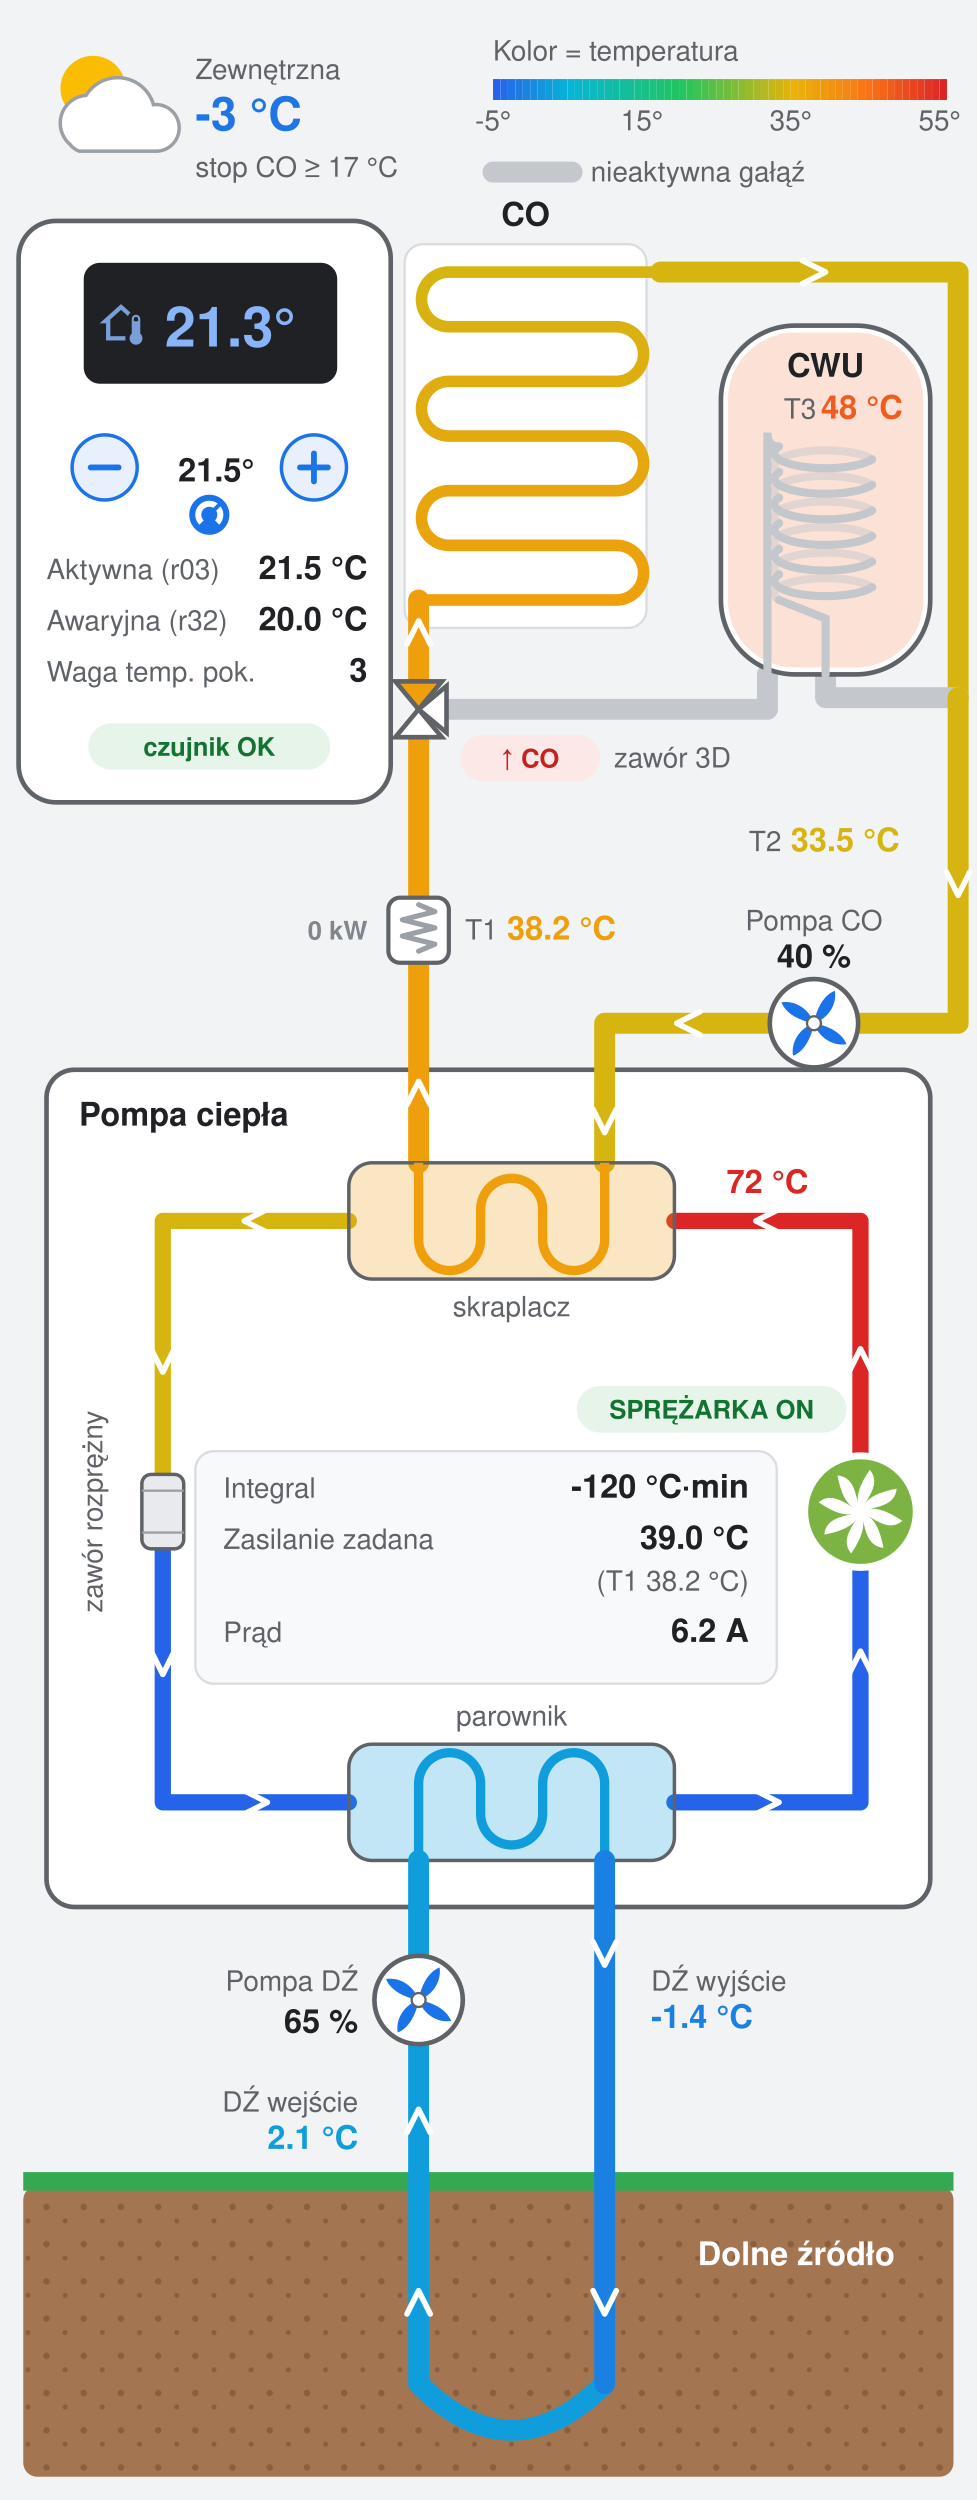
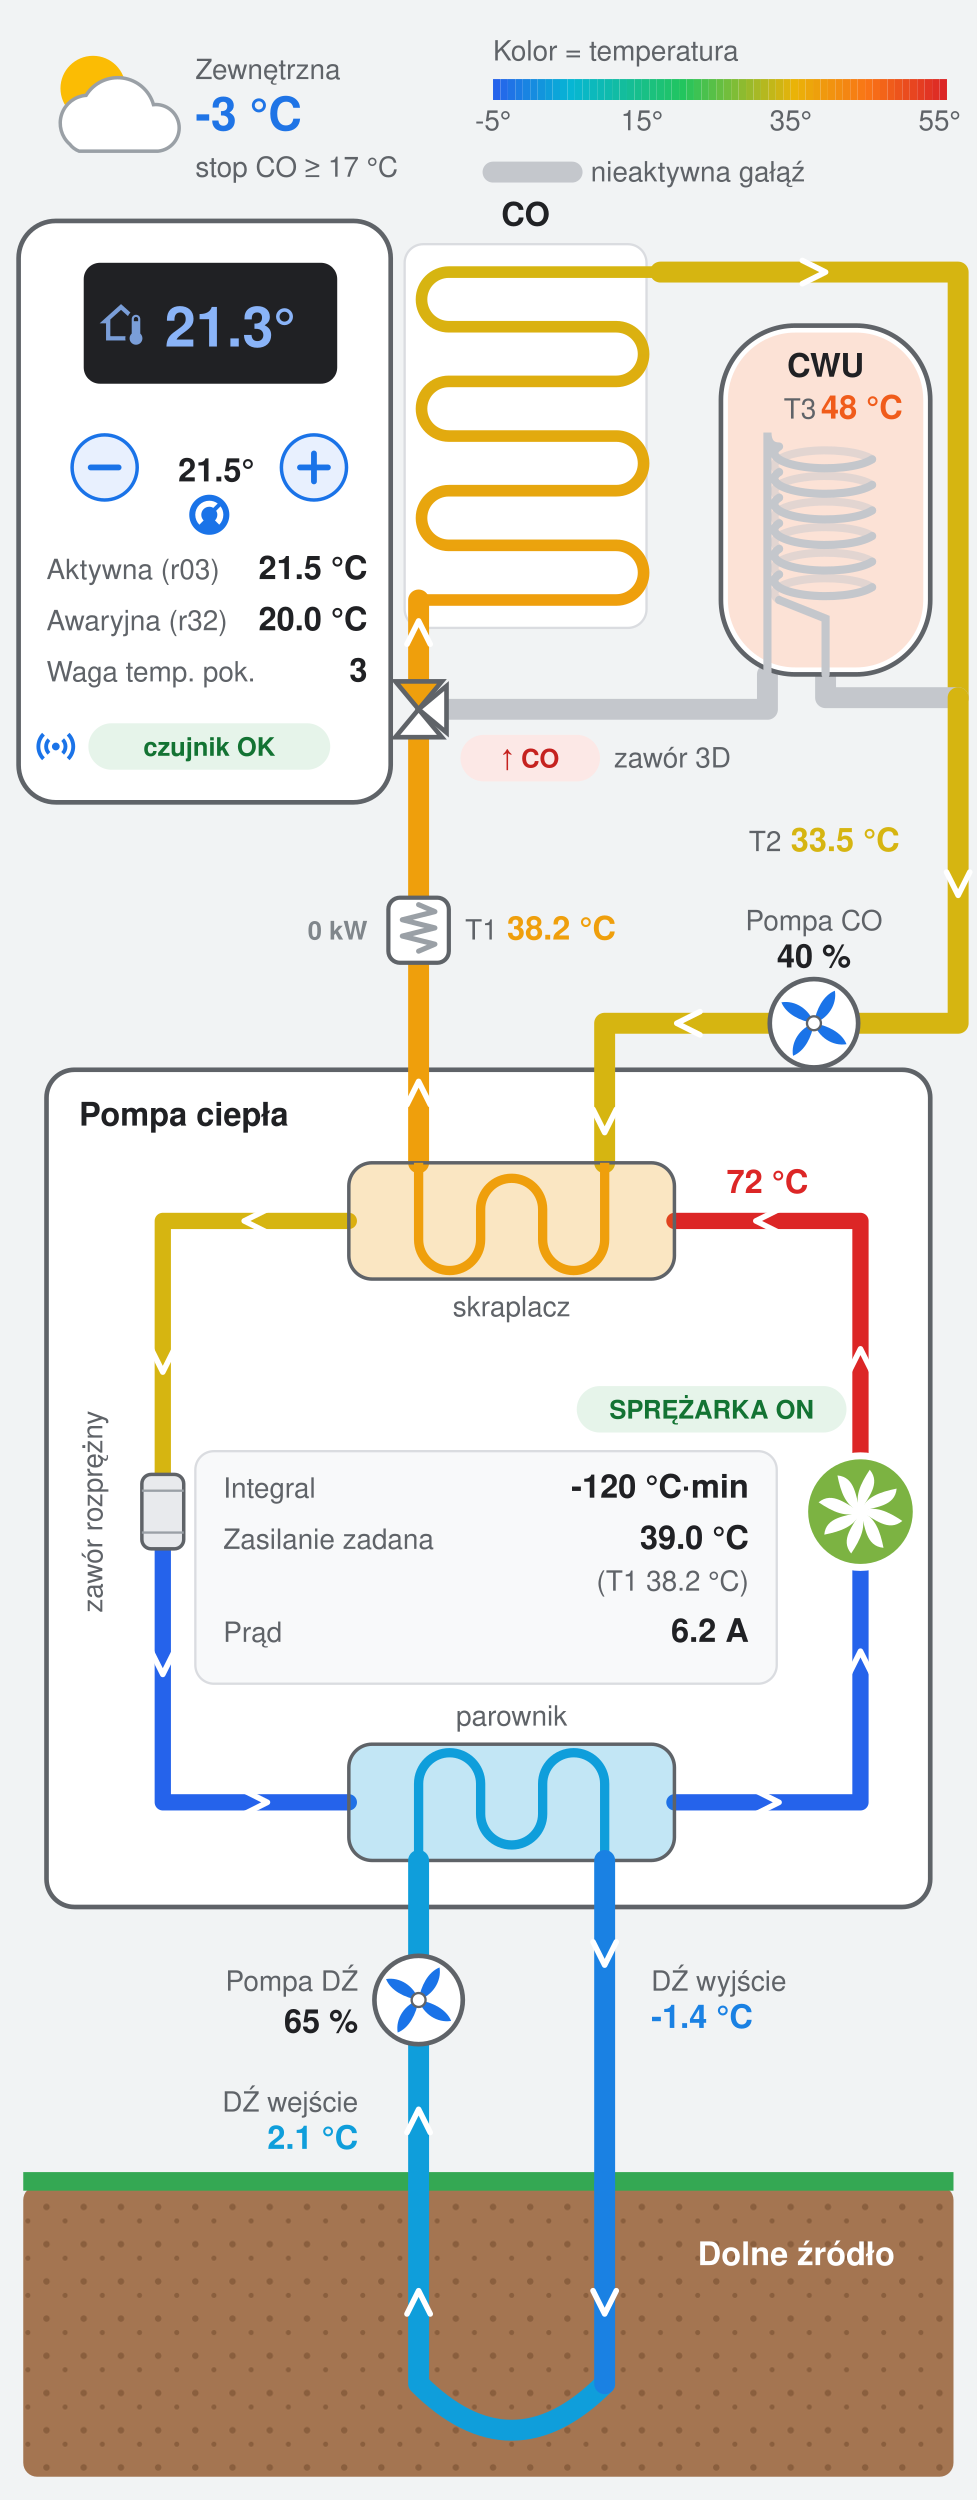
<svg xmlns="http://www.w3.org/2000/svg" width="420" height="1075" viewBox="0 0 420 1075" font-family="Helvetica, Arial, sans-serif" font-size="13">
  <defs>
    <style>
    .pipe{fill:none;stroke-width:9;stroke-linecap:round;stroke-linejoin:round}
    .ref{fill:none;stroke-width:7;stroke-linecap:round;stroke-linejoin:round}
    .lbl{fill:#5f6368;font-size:12px}
    .val{fill:#202124;font-size:14px;font-weight:bold}
    .title{fill:#202124;font-size:14px;font-weight:bold}
    .tag{font-size:11px;font-weight:bold}
    .sig{fill:none;stroke:#9aa0a6;stroke-width:1.5;stroke-dasharray:5 4}
    .spin{transform-box:fill-box;transform-origin:center;animation:th-spin 2s steps(60) infinite}
    .impeller.spin{animation:th-spin 1.6s steps(48) infinite}
    @keyframes th-spin{to{transform:rotate(360deg)}}
  </style>
    <pattern id="soil" width="16" height="16" patternUnits="userSpaceOnUse">
      <rect width="16" height="16" fill="#a47551" />
      <circle cx="4" cy="5" r="1.4" fill="#8a5f3e" />
      <circle cx="12" cy="11" r="1.1" fill="#8a5f3e" />
    </pattern>
    <linearGradient id="grad-floor" x1="0" y1="1" x2="0" y2="0">
      <stop id="grad-floor-in" offset="0" stop-color="#ef9f0c" />
      <stop id="grad-floor-out" offset="1" stop-color="#d6b511" />
    </linearGradient>
  </defs>
  <rect class="bg" width="420" height="1075" fill="#f1f3f4" />
  <rect class="box" x="20" y="460" width="380" height="360" rx="12" fill="#ffffff" stroke="#5f6368" stroke-width="2" />
  <g id="outdoor">
    <circle cx="40" cy="38" r="14" fill="#fbbc04" />
    <path d="M30,62 a12,12 0 0 1 7,-21 a16,16 0 0 1 29,4 a10,10 0 0 1 2,20 h-34 a9,9 0 0 1 -4,-3 z" fill="#ffffff" stroke="#9aa0a6" stroke-width="1.5" />
    <text x="84" y="34" class="lbl" data-i18n="outdoor">Zewnętrzna</text>
    <text id="val-outdoor" x="84" y="56" font-size="20" font-weight="bold" style="fill:#1f74e6">-3 °C</text>
  </g>
  <text id="val-heatstop" x="84" y="76" class="lbl" font-size="11">
    <tspan data-i18n="heatstop">stop CO</tspan> ≥ <tspan id="val-heatstop-temp">17 °C</tspan>
  </text>
  <text x="212" y="26" class="lbl" font-size="11" data-i18n="legend">Kolor = temperatura</text>
  <rect x="212" y="34" width="3.2" height="9" fill="#2563eb" />
  <rect x="215.2" y="34" width="3.2" height="9" fill="#226be9" />
  <rect x="218.4" y="34" width="3.2" height="9" fill="#1f74e6" />
  <rect x="221.6" y="34" width="3.2" height="9" fill="#1c7ce4" />
  <rect x="224.8" y="34" width="3.2" height="9" fill="#1984e2" />
  <rect x="228" y="34" width="3.2" height="9" fill="#168ce0" />
  <rect x="231.2" y="34" width="3.2" height="9" fill="#1295dd" />
  <rect x="234.4" y="34" width="3.2" height="9" fill="#0f9ddb" />
  <rect x="237.6" y="34" width="3.2" height="9" fill="#0ca5d9" />
  <rect x="240.8" y="34" width="3.2" height="9" fill="#09aed6" />
  <rect x="244" y="34" width="3.2" height="9" fill="#06b6d4" />
  <rect x="247.2" y="34" width="3.2" height="9" fill="#08b7cc" />
  <rect x="250.4" y="34" width="3.2" height="9" fill="#0ab8c4" />
  <rect x="253.6" y="34" width="3.2" height="9" fill="#0cb9bc" />
  <rect x="256.8" y="34" width="3.2" height="9" fill="#0dbab5" />
  <rect x="260" y="34" width="3.2" height="9" fill="#0fbbad" />
  <rect x="263.2" y="34" width="3.2" height="9" fill="#11bca5" />
  <rect x="266.4" y="34" width="3.2" height="9" fill="#13bd9d" />
  <rect x="269.6" y="34" width="3.2" height="9" fill="#15be95" />
  <rect x="272.8" y="34" width="3.2" height="9" fill="#17bf8d" />
  <rect x="276" y="34" width="3.2" height="9" fill="#19c085" />
  <rect x="279.2" y="34" width="3.2" height="9" fill="#1bc17d" />
  <rect x="282.4" y="34" width="3.2" height="9" fill="#1cc276" />
  <rect x="285.6" y="34" width="3.2" height="9" fill="#1ec36e" />
  <rect x="288.8" y="34" width="3.2" height="9" fill="#20c466" />
  <rect x="292" y="34" width="3.2" height="9" fill="#22c55e" />
  <rect x="295.2" y="34" width="3.2" height="9" fill="#2fc458" />
  <rect x="298.4" y="34" width="3.2" height="9" fill="#3dc353" />
  <rect x="301.6" y="34" width="3.2" height="9" fill="#4ac14d" />
  <rect x="304.8" y="34" width="3.2" height="9" fill="#57c047" />
  <rect x="308" y="34" width="3.2" height="9" fill="#65bf41" />
  <rect x="311.2" y="34" width="3.2" height="9" fill="#72be3c" />
  <rect x="314.4" y="34" width="3.2" height="9" fill="#7fbd36" />
  <rect x="317.6" y="34" width="3.2" height="9" fill="#8dbb30" />
  <rect x="320.8" y="34" width="3.2" height="9" fill="#9aba2a" />
  <rect x="324" y="34" width="3.2" height="9" fill="#a7b925" />
  <rect x="327.2" y="34" width="3.2" height="9" fill="#b5b81f" />
  <rect x="330.4" y="34" width="3.2" height="9" fill="#c2b719" />
  <rect x="333.6" y="34" width="3.2" height="9" fill="#cfb513" />
  <rect x="336.8" y="34" width="3.2" height="9" fill="#ddb40e" />
  <rect x="340" y="34" width="3.2" height="9" fill="#eab308" />
  <rect x="343.2" y="34" width="3.2" height="9" fill="#ecad09" />
  <rect x="346.4" y="34" width="3.2" height="9" fill="#eda60b" />
  <rect x="349.6" y="34" width="3.2" height="9" fill="#eea00c" />
  <rect x="352.8" y="34" width="3.2" height="9" fill="#f0990e" />
  <rect x="356" y="34" width="3.2" height="9" fill="#f2930f" />
  <rect x="359.2" y="34" width="3.2" height="9" fill="#f38d10" />
  <rect x="362.4" y="34" width="3.2" height="9" fill="#f48612" />
  <rect x="365.6" y="34" width="3.2" height="9" fill="#f68013" />
  <rect x="368.8" y="34" width="3.2" height="9" fill="#f87915" />
  <rect x="372" y="34" width="3.2" height="9" fill="#f97316" />
  <rect x="375.2" y="34" width="3.2" height="9" fill="#f66b18" />
  <rect x="378.4" y="34" width="3.2" height="9" fill="#f36419" />
  <rect x="381.6" y="34" width="3.2" height="9" fill="#f05c1b" />
  <rect x="384.8" y="34" width="3.2" height="9" fill="#ed541c" />
  <rect x="388" y="34" width="3.2" height="9" fill="#ea4c1e" />
  <rect x="391.2" y="34" width="3.2" height="9" fill="#e84520" />
  <rect x="394.4" y="34" width="3.2" height="9" fill="#e53d21" />
  <rect x="397.6" y="34" width="3.2" height="9" fill="#e23523" />
  <rect x="400.8" y="34" width="3.2" height="9" fill="#df2e24" />
  <rect x="404" y="34" width="3.2" height="9" fill="#dc2626" />
  <text x="212" y="56" text-anchor="middle" class="lbl" font-size="10">-5°</text>
  <text x="276" y="56" text-anchor="middle" class="lbl" font-size="10">15°</text>
  <text x="340" y="56" text-anchor="middle" class="lbl" font-size="10">35°</text>
  <text x="404" y="56" text-anchor="middle" class="lbl" font-size="10">55°</text>
  <path d="M212,74 h34" class="pipe" stroke="#c4c7cc" />
  <text x="254" y="78" class="lbl" font-size="11" data-i18n="inactive">nieaktywna gałąź</text>
  <g id="room" transform="translate(-1007,-155)">
    <rect class="box" x="1015" y="250" width="160" height="250" rx="16" fill="#ffffff" stroke="#5f6368" stroke-width="2" />
    <rect id="lcd" x="1043" y="268" width="109" height="52" rx="7" fill="#202124" />
    <g id="ic-room" transform="translate(1048,283) scale(0.92)" fill="#8ab4f8" opacity="0.85">
      <path d="M19 8C20.11 8 21 8.9 21 10V16.76C21.61 17.31 22 18.11 22 19C22 20.66 20.66 22 19 22C17.34 22 16 20.66 16 19C16 18.11 16.39 17.31 17 16.76V10C17 8.9 17.9 8 19 8M19 9C18.45 9 18 9.45 18 10V11H20V10C20 9.45 19.55 9 19 9M12 5.69L7 10.19V18H14.1L14 19L14.1 20H5V12H2L12 3L16.4 6.96C15.89 7.4 15.5 7.97 15.25 8.61L12 5.69Z" />
    </g>
    <text id="val-room" x="1106" y="304" text-anchor="middle" font-size="24" font-weight="bold" style="fill:#8ab4f8">21.3°</text>
    <g id="ic-setpoint" transform="translate(1086.65,366) scale(0.8625)" fill="#1a73e8">
      <path d="M16.95,16.95L14.83,14.83C15.55,14.1 16,13.1 16,12C16,11.26 15.79,10.57 15.43,10L17.6,7.81C18.5,9 19,10.43 19,12C19,13.93 18.22,15.68 16.95,16.95M12,5C13.57,5 15,5.5 16.19,6.4L14,8.56C13.43,8.21 12.74,8 12,8A4,4 0 0,0 8,12C8,13.1 8.45,14.1 9.17,14.83L7.05,16.95C5.78,15.68 5,13.93 5,12A7,7 0 0,1 12,5M12,2A10,10 0 0,0 2,12A10,10 0 0,0 12,22A10,10 0 0,0 22,12C22,6.47 17.5,2 12,2Z" />
    </g>
    <g id="btn-sp-down" transform="translate(1052,356)">
      <circle r="14" fill="#e8f0fe" stroke="#1a73e8" stroke-width="1.5" />
      <path d="M-6,0 H6" stroke="#1a73e8" stroke-width="2.5" stroke-linecap="round" />
    </g>
    <text id="val-sp-sensor" x="1100" y="362" text-anchor="middle" class="val" font-size="17">21.5°</text>
    <g id="btn-sp-up" transform="translate(1142,356)">
      <circle r="14" fill="#e8f0fe" stroke="#1a73e8" stroke-width="1.5" />
      <path d="M-6,0 H6 M0,-6 V6" stroke="#1a73e8" stroke-width="2.5" stroke-linecap="round" />
    </g>
    <text x="1027" y="404" class="lbl" font-size="11" data-i18n="active_target">Aktywna (r03)</text>
    <text id="val-sp-active" x="1165" y="404" text-anchor="end" class="val" font-size="12">21.5 °C</text>
    <text x="1027" y="426" class="lbl" font-size="11" data-i18n="fallback_target">Awaryjna (r32)</text>
    <text id="val-sp-fallback" x="1165" y="426" text-anchor="end" class="val" font-size="12">20.0 °C</text>
    <text x="1027" y="448" class="lbl" font-size="11" data-i18n="room_factor">Waga temp. pok.</text>
    <text id="val-room-factor" x="1165" y="448" text-anchor="end" class="val" font-size="12">3</text>
+     <g id="ic-transmit" transform="translate(1021,466) scale(0.833)" fill="#1a73e8">
+       <rect width="24" height="24" fill="transparent" />
+       <path id="ic-transmit-on" d="M4.93,4.93C3.12,6.74 2,9.24 2,12C2,14.76 3.12,17.26 4.93,19.07L6.34,17.66C4.89,16.22 4,14.22 4,12C4,9.79 4.89,7.78 6.34,6.34L4.93,4.93M19.07,4.93L17.66,6.34C19.11,7.78 20,9.79 20,12C20,14.22 19.11,16.22 17.66,17.66L19.07,19.07C20.88,17.26 22,14.76 22,12C22,9.24 20.88,6.74 19.07,4.93M7.76,7.76C6.67,8.85 6,10.35 6,12C6,13.65 6.67,15.15 7.76,16.24L9.17,14.83C8.45,14.11 8,13.11 8,12C8,10.89 8.45,9.89 9.17,9.17L7.76,7.76M16.24,7.76L14.83,9.17C15.55,9.89 16,10.89 16,12C16,13.11 15.55,14.11 14.83,14.83L16.24,16.24C17.33,15.15 18,13.65 18,12C18,10.35 17.33,8.85 16.24,7.76M12,10A2,2 0 0,0 10,12A2,2 0 0,0 12,14A2,2 0 0,0 14,12A2,2 0 0,0 12,10Z" />
+       <path id="ic-transmit-off" d="M20.84 22.73L12.1 14C12.06 14 12.03 14 12 14C10.9 14 10 13.11 10 12C10 11.97 10 11.94 10 11.9L8.4 10.29C8.15 10.81 8 11.38 8 12C8 13.11 8.45 14.11 9.17 14.83L7.76 16.24C6.67 15.15 6 13.65 6 12C6 10.83 6.34 9.74 6.93 8.82L5.5 7.37C4.55 8.67 4 10.27 4 12C4 14.22 4.89 16.22 6.34 17.66L4.93 19.07C3.12 17.26 2 14.76 2 12C2 9.72 2.77 7.63 4.06 5.95L1.11 3L2.39 1.73L22.11 21.46L20.84 22.73M15.93 12.73L17.53 14.33C17.83 13.61 18 12.83 18 12C18 10.35 17.33 8.85 16.24 7.76L14.83 9.17C15.55 9.89 16 10.89 16 12C16 12.25 15.97 12.5 15.93 12.73M19.03 15.83L20.5 17.28C21.44 15.75 22 13.94 22 12C22 9.24 20.88 6.74 19.07 4.93L17.66 6.34C19.11 7.78 20 9.79 20 12C20 13.39 19.65 14.7 19.03 15.83Z" display="none" />
+     </g>
    <rect id="st-room-alarm" x="1045" y="466" width="104" height="20" rx="10" fill="#e6f4ea" />
    <text id="st-room-alarm-text" x="1097" y="480" text-anchor="middle" class="tag" fill="#137333">czujnik OK</text>
  </g>
  <rect class="box" x="174" y="105" width="104" height="165" rx="8" fill="#ffffff" stroke="#dadce0" />
  <text x="226" y="97" text-anchor="middle" class="title" data-i18n="heating">CO</text>
  <path id="pipe-co-supply" class="pipe" stroke="#ef9f0c" d="M180,293 V258" />
  <path id="pipe-co-return" class="pipe" stroke="#d6b511" d="M284,117 H412 V300" />
  <path id="pipe-floor" fill="none" stroke="url(#grad-floor)" stroke-width="5" stroke-linecap="round" stroke-linejoin="round" d="M180,258 H265 a11.75,11.75 0 0 0 0,-23.50 H193 a11.75,11.75 0 0 1 0,-23.50 H265 a11.75,11.75 0 0 0 0,-23.50 H193 a11.75,11.75 0 0 1 0,-23.50 H265 a11.75,11.75 0 0 0 0,-23.50 H193 a11.75,11.75 0 0 1 0,-23.50 H265 H284" />
  <path id="pipe-cwu-supply" class="pipe" stroke="#c4c7cc" d="M192,305 H330 V290" />
  <path id="pipe-cwu-return" class="pipe" stroke="#c4c7cc" d="M355,290 V300 H412" />
  <g id="tank">
    <rect class="box" x="310" y="140" width="90" height="150" rx="32" fill="#ffffff" stroke="#5f6368" stroke-width="2" />
    <rect id="fill-tank" x="313" y="143" width="84" height="144" rx="29" fill="#f05c1b" opacity="0.18" />
    <g id="pipe-cwu-coil" fill="none" stroke="#c4c7cc" stroke-width="3.5" stroke-linecap="round">
      <path d="M375,197.5 A20,6 0 0 0 335,203.0 M375,208.5 A20,6 0 0 0 335,214.0 M375,219.5 A20,6 0 0 0 335,225.0 M375,230.5 A20,6 0 0 0 335,236.0 M375,241.5 A20,6 0 0 0 335,247.0 M375,252.5 A20,6 0 0 0 335,258.0 " stroke-opacity="0.45" />
      <path d="M330,290 V186 Q330,192 335,192 M335,192 A20,6 0 0 0 375,197.5 M335,203 A20,6 0 0 0 375,208.5 M335,214 A20,6 0 0 0 375,219.5 M335,225 A20,6 0 0 0 375,230.5 M335,236 A20,6 0 0 0 375,241.5 M335,247 A20,6 0 0 0 375,252.5 M335,258 L355,266 V290" />
    </g>
    <text x="355" y="162" text-anchor="middle" class="title" font-size="12" data-i18n="hot_water">CWU</text>
    <text id="lbl-t3" x="337" y="180" class="lbl">T3</text>
    <text id="val-t3" x="353" y="180" class="val" style="fill:#f05c1b">48 °C</text>
  </g>
  <path id="pipe-return" class="pipe" stroke="#d6b511" d="M412,300 V440 H260 V500" />
  <path id="pipe-supply" class="pipe" stroke="#ef9f0c" d="M180,500 V317" />
  <path d="M-5,-5 L5,0 L-5,5" transform="translate(180,470) rotate(-90)" fill="none" stroke="#ffffff" stroke-width="2.4" stroke-linecap="round" stroke-linejoin="round" />
  <path d="M-5,-5 L5,0 L-5,5" transform="translate(180,272) rotate(-90)" fill="none" stroke="#ffffff" stroke-width="2.4" stroke-linecap="round" stroke-linejoin="round" />
  <path d="M-5,-5 L5,0 L-5,5" transform="translate(350,117) rotate(0)" fill="none" stroke="#ffffff" stroke-width="2.4" stroke-linecap="round" stroke-linejoin="round" />
  <path d="M-5,-5 L5,0 L-5,5" transform="translate(412,380) rotate(90)" fill="none" stroke="#ffffff" stroke-width="2.4" stroke-linecap="round" stroke-linejoin="round" />
  <path d="M-5,-5 L5,0 L-5,5" transform="translate(296,440) rotate(180)" fill="none" stroke="#ffffff" stroke-width="2.4" stroke-linecap="round" stroke-linejoin="round" />
  <path d="M-5,-5 L5,0 L-5,5" transform="translate(260,482) rotate(90)" fill="none" stroke="#ffffff" stroke-width="2.4" stroke-linecap="round" stroke-linejoin="round" />
  <g id="valve" transform="translate(180,305) rotate(-90)">
    <path d="M-12,-10 L0,0 L-12,10 Z" fill="#ffffff" stroke="#5f6368" stroke-width="2" />
    <path id="st-valve-co" d="M12,-10 L0,0 L12,10 Z" fill="#ef9f0c" stroke="#5f6368" stroke-width="2" />
    <path id="st-valve-cwu" d="M-10,12 L0,0 L10,12 Z" fill="#ffffff" stroke="#5f6368" stroke-width="2" />
  </g>
  <rect id="st-valve-bg" x="198" y="316" width="60" height="20" rx="10" fill="#fce8e6" />
  <text id="st-valve" x="228" y="330" text-anchor="middle" class="tag" fill="#c5221f">↑ CO</text>
  <text x="264" y="330" text-anchor="start" class="lbl" font-size="11" data-i18n="valve">zawór 3D</text>
  <g id="supply-pump" transform="translate(350,440)">
    <circle r="19" fill="#ffffff" stroke="#5f6368" stroke-width="2" />
    <g id="st-supply-pump" class="impeller spin" fill="#1a73e8">
      <path d="M0,0 C6,-2 10,-8 9,-14 C4,-12 1,-6 0,0 Z" transform="rotate(0)" />
      <path d="M0,0 C6,-2 10,-8 9,-14 C4,-12 1,-6 0,0 Z" transform="rotate(90)" />
      <path d="M0,0 C6,-2 10,-8 9,-14 C4,-12 1,-6 0,0 Z" transform="rotate(180)" />
      <path d="M0,0 C6,-2 10,-8 9,-14 C4,-12 1,-6 0,0 Z" transform="rotate(270)" />
      <circle r="3" fill="#ffffff" stroke="#5f6368" />
    </g>
  </g>
  <text x="350" y="400" text-anchor="middle" class="lbl" data-i18n="supply_pump">Pompa CO</text>
  <text id="val-supply-pwm" x="350" y="416" text-anchor="middle" class="val">40 %</text>
  <g id="heater" transform="translate(180,400) rotate(90) translate(-662,-200)">
    <rect class="box" x="648" y="187" width="28" height="26" rx="5" fill="#ffffff" stroke="#5f6368" stroke-width="1.8" />
    <path id="st-heater-coil" d="M651,200 l3,-7 l3.5,14 l3.5,-14 l3.5,14 l3.5,-14 l3,7" fill="none" stroke="#9aa0a6" stroke-width="2.2" stroke-linejoin="round" stroke-linecap="round" />
  </g>
  <text id="val-aux" x="158" y="404" text-anchor="end" class="tag" font-size="12" style="fill:#80868b">0 kW</text>
  <text id="lbl-t1" x="200" y="404" class="lbl">T1</text>
  <text id="val-t1" x="218" y="404" class="val" style="fill:#ef9f0c">38.2 °C</text>
  <text id="lbl-t2" x="322" y="366" class="lbl">T2</text>
  <text id="val-t2" x="340" y="366" class="val" style="fill:#d6b511">33.5 °C</text>
  <text x="34" y="484" class="title" data-i18n="heat_pump">Pompa ciepła</text>
  <path id="ref-suction" class="ref" stroke="#2563eb" d="M290,775 H370 V674" />
  <path id="ref-discharge" class="ref" stroke="#dc2626" d="M370,626 V525 H290" />
  <path id="ref-liquid" class="ref" stroke="#d6b511" d="M150,525 H70 V634" />
  <path id="ref-expanded" class="ref" stroke="#2563eb" d="M70,666 V775 H150" />
  <path d="M-5,-5 L5,0 L-5,5" transform="translate(330,775) rotate(0)" fill="none" stroke="#ffffff" stroke-width="2.4" stroke-linecap="round" stroke-linejoin="round" />
  <path d="M-5,-5 L5,0 L-5,5" transform="translate(370,715) rotate(-90)" fill="none" stroke="#ffffff" stroke-width="2.4" stroke-linecap="round" stroke-linejoin="round" />
  <path d="M-5,-5 L5,0 L-5,5" transform="translate(370,585) rotate(-90)" fill="none" stroke="#ffffff" stroke-width="2.4" stroke-linecap="round" stroke-linejoin="round" />
  <path d="M-5,-5 L5,0 L-5,5" transform="translate(330,525) rotate(180)" fill="none" stroke="#ffffff" stroke-width="2.4" stroke-linecap="round" stroke-linejoin="round" />
  <path d="M-5,-5 L5,0 L-5,5" transform="translate(110,525) rotate(180)" fill="none" stroke="#ffffff" stroke-width="2.4" stroke-linecap="round" stroke-linejoin="round" />
  <path d="M-5,-5 L5,0 L-5,5" transform="translate(70,585) rotate(90)" fill="none" stroke="#ffffff" stroke-width="2.4" stroke-linecap="round" stroke-linejoin="round" />
  <path d="M-5,-5 L5,0 L-5,5" transform="translate(70,715) rotate(90)" fill="none" stroke="#ffffff" stroke-width="2.4" stroke-linecap="round" stroke-linejoin="round" />
  <path d="M-5,-5 L5,0 L-5,5" transform="translate(110,775) rotate(0)" fill="none" stroke="#ffffff" stroke-width="2.4" stroke-linecap="round" stroke-linejoin="round" />
  <g transform="translate(220,775) rotate(-90) translate(-350,-240)">
    <rect id="evaporator" x="325" y="170" width="50" height="140" rx="10" fill="#0f9edb" fill-opacity="0.25" stroke="#5f6368" stroke-width="1.5" />
    <path id="coil-evaporator" d="M325,200 H358 a13.333,13.333 0 0 1 0,26.67 H345 a13.333,13.333 0 0 0 0,26.67 H358 a13.333,13.333 0 0 1 0,26.67 H325" fill="none" stroke="#0f9edb" stroke-width="4" stroke-linejoin="round" />
  </g>
  <g transform="translate(220,525) rotate(-90) translate(-590,-240)">
    <rect id="condenser" x="565" y="170" width="50" height="140" rx="10" fill="#ef9f0c" fill-opacity="0.25" stroke="#5f6368" stroke-width="1.5" />
    <path id="coil-condenser" d="M615,200 H582 a13.333,13.333 0 0 0 0,26.67 H595 a13.333,13.333 0 0 1 0,26.67 H582 a13.333,13.333 0 0 0 0,26.67 H615" fill="none" stroke="#ef9f0c" stroke-width="4" stroke-linejoin="round" />
  </g>
  <text x="220" y="566" text-anchor="middle" class="lbl" font-size="10" data-i18n="condenser">skraplacz</text>
  <text x="220" y="742" text-anchor="middle" class="lbl" font-size="10" data-i18n="evaporator">parownik</text>
  <g id="compressor" transform="translate(370,650)">
    <circle id="st-compressor-disc" r="24" fill="#7cb342" stroke="#ffffff" stroke-width="3" />
    <g id="compressor-fan" class="fan spin" fill="#ffffff">
      <path d="M0,0 C3,-6 9,-12 4,-18 C0,-12 -3,-6 0,0 Z" transform="rotate(0)" />
      <path d="M0,0 C3,-6 9,-12 4,-18 C0,-12 -3,-6 0,0 Z" transform="rotate(45)" />
      <path d="M0,0 C3,-6 9,-12 4,-18 C0,-12 -3,-6 0,0 Z" transform="rotate(90)" />
      <path d="M0,0 C3,-6 9,-12 4,-18 C0,-12 -3,-6 0,0 Z" transform="rotate(135)" />
      <path d="M0,0 C3,-6 9,-12 4,-18 C0,-12 -3,-6 0,0 Z" transform="rotate(180)" />
      <path d="M0,0 C3,-6 9,-12 4,-18 C0,-12 -3,-6 0,0 Z" transform="rotate(225)" />
      <path d="M0,0 C3,-6 9,-12 4,-18 C0,-12 -3,-6 0,0 Z" transform="rotate(270)" />
      <path d="M0,0 C3,-6 9,-12 4,-18 C0,-12 -3,-6 0,0 Z" transform="rotate(315)" />
      <circle r="3.5" fill="#ffffff" />
    </g>
  </g>
  <g id="expansion-valve" transform="translate(70,650) rotate(90)">
    <rect x="-16" y="-9" width="32" height="18" rx="4" fill="#e8eaed" stroke="#5f6368" stroke-width="1.5" />
    <path d="M-9,-9 V9 M9,-9 V9" stroke="#9aa0a6" />
  </g>
  <text x="44" y="650" transform="rotate(-90,44,650)" text-anchor="middle" class="lbl" font-size="10" data-i18n="expansion_valve">zawór rozprężny</text>
  <rect id="st-compressor-bg" x="248" y="596" width="116" height="20" rx="10" fill="#e6f4ea" />
  <text id="st-compressor" x="306" y="610" text-anchor="middle" class="tag" fill="#137333">SPRĘŻARKA ON</text>
  <text id="val-hot-gas" x="330" y="513" text-anchor="middle" class="val" style="fill:#dc2626">72 °C</text>
  <rect x="84" y="624" width="250" height="100" rx="8" class="panel" fill="#f8f9fa" stroke="#dadce0" />
  <text x="96" y="644" class="lbl" data-i18n="integral">Integral</text>
  <text id="val-integral" x="322" y="644" text-anchor="end" class="val">-120 °C·min</text>
  <text x="96" y="666" class="lbl" data-i18n="supply_target">Zasilanie zadana</text>
  <text x="322" y="666" text-anchor="end">
    <tspan id="val-target" class="val" fill="#f0990e">39.0 °C</tspan>
  </text>
  <text x="322" y="684" text-anchor="end">
    <tspan id="val-target-now" class="lbl"> (T1 38.2 °C)</tspan>
  </text>
  <text x="96" y="706" class="lbl" data-i18n="current">Prąd</text>
  <text id="val-current" x="322" y="706" text-anchor="end" class="val">6.2 A</text>
  <rect x="10" y="940" width="400" height="125" rx="6" fill="url(#soil)" />
  <rect x="10" y="934" width="400" height="8" fill="#34a853" />
  <text x="300" y="974" class="title" style="fill:#ffffff" data-i18n="ground">Dolne źródło</text>
  <path id="pipe-borehole-up" class="pipe" stroke="#0f9edb" d="M260,1025 Q220,1065 180,1025 V940" />
  <path id="pipe-borehole-down" class="pipe" stroke="#1a81e3" d="M260,940 V1025" />
  <path id="pipe-brine-in" class="pipe" stroke="#0f9edb" d="M180,940 V800" />
  <path id="pipe-brine-out" class="pipe" stroke="#1a81e3" d="M260,800 V940" />
  <path d="M-5,-5 L5,0 L-5,5" transform="translate(180,990) rotate(-90)" fill="none" stroke="#ffffff" stroke-width="2.4" stroke-linecap="round" stroke-linejoin="round" />
  <path d="M-5,-5 L5,0 L-5,5" transform="translate(260,990) rotate(90)" fill="none" stroke="#ffffff" stroke-width="2.4" stroke-linecap="round" stroke-linejoin="round" />
  <path d="M-5,-5 L5,0 L-5,5" transform="translate(180,912) rotate(-90)" fill="none" stroke="#ffffff" stroke-width="2.4" stroke-linecap="round" stroke-linejoin="round" />
  <path d="M-5,-5 L5,0 L-5,5" transform="translate(260,840) rotate(90)" fill="none" stroke="#ffffff" stroke-width="2.4" stroke-linecap="round" stroke-linejoin="round" />
  <g id="brine-pump" transform="translate(180,860)">
    <circle r="19" fill="#ffffff" stroke="#5f6368" stroke-width="2" />
    <g id="st-brine-pump" class="impeller spin" fill="#1a73e8">
      <path d="M0,0 C6,-2 10,-8 9,-14 C4,-12 1,-6 0,0 Z" transform="rotate(0)" />
      <path d="M0,0 C6,-2 10,-8 9,-14 C4,-12 1,-6 0,0 Z" transform="rotate(90)" />
      <path d="M0,0 C6,-2 10,-8 9,-14 C4,-12 1,-6 0,0 Z" transform="rotate(180)" />
      <path d="M0,0 C6,-2 10,-8 9,-14 C4,-12 1,-6 0,0 Z" transform="rotate(270)" />
      <circle r="3" fill="#ffffff" stroke="#5f6368" />
    </g>
  </g>
  <text x="154" y="856" text-anchor="end" class="lbl" data-i18n="brine_pump">Pompa DŹ</text>
  <text id="val-brine-pwm" x="154" y="874" text-anchor="end" class="val">65 %</text>
  <text x="154" y="908" text-anchor="end" class="lbl" data-i18n="brine_in">DŹ wejście</text>
  <text id="val-brine-in" x="154" y="924" text-anchor="end" class="val" style="fill:#0f9edb">2.1 °C</text>
  <text x="280" y="856" class="lbl" data-i18n="brine_out">DŹ wyjście</text>
  <text id="val-brine-out" x="280" y="872" class="val" style="fill:#1a81e3">-1.4 °C</text>
</svg>
